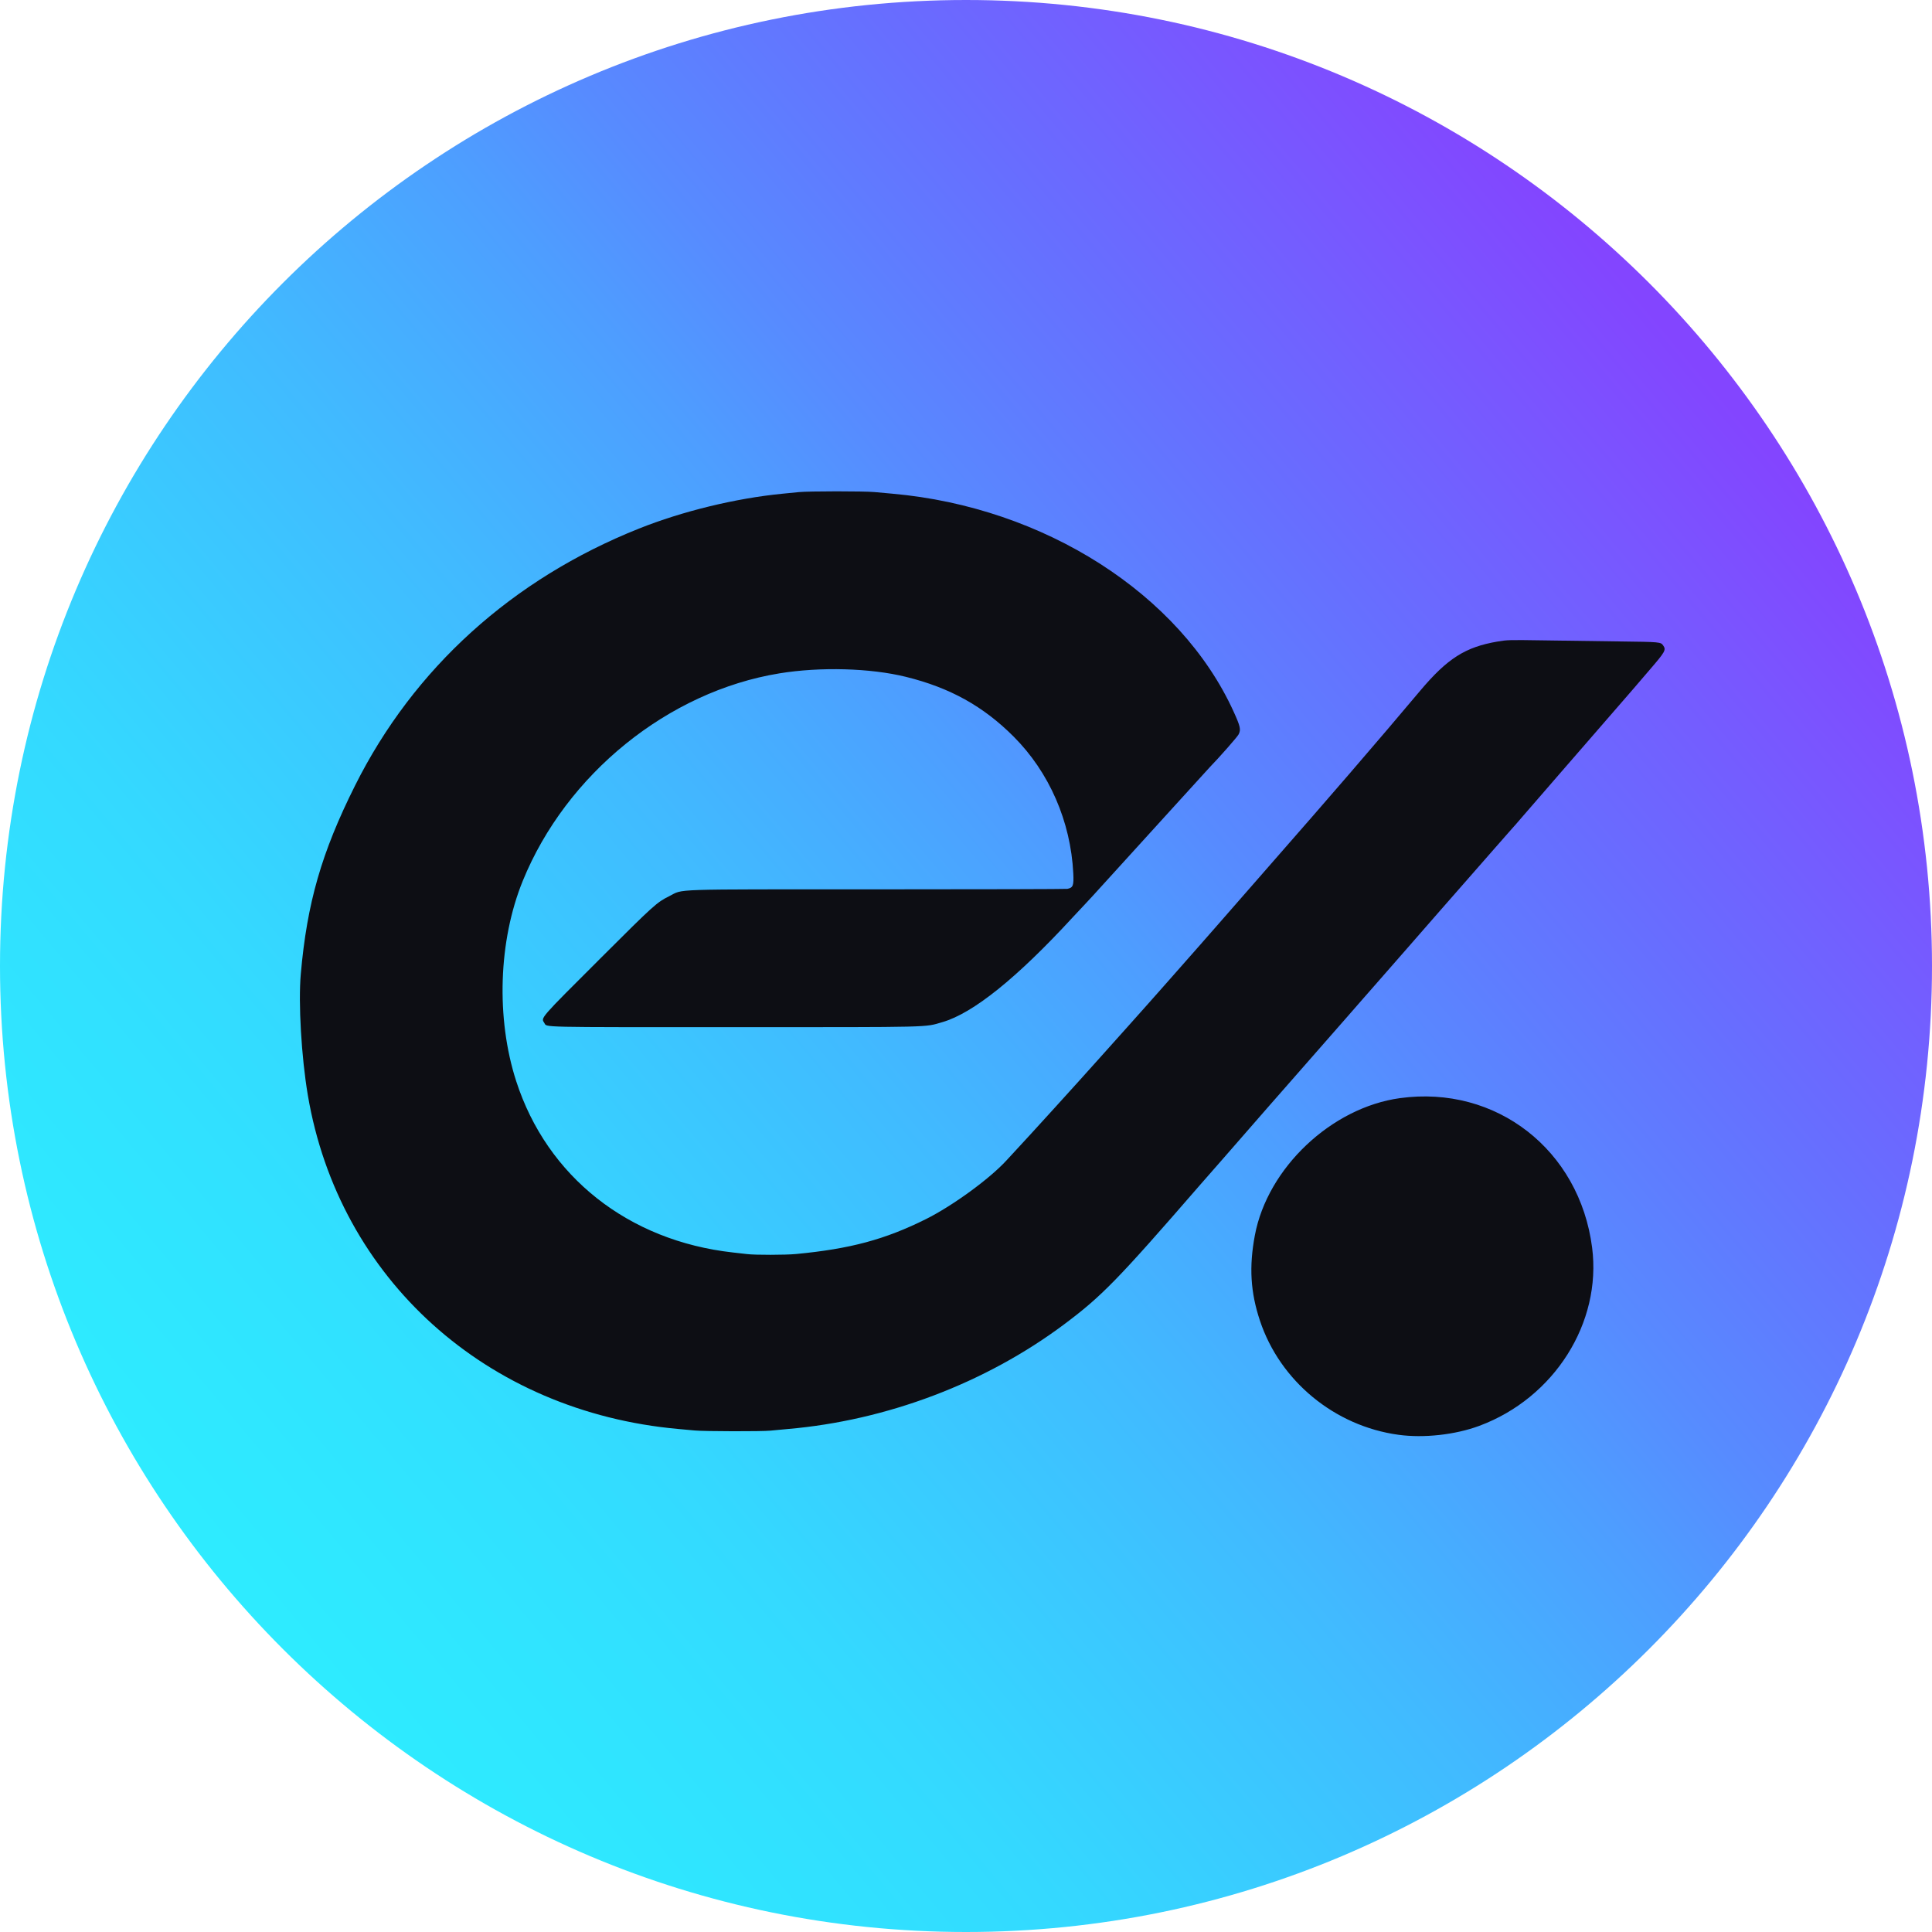
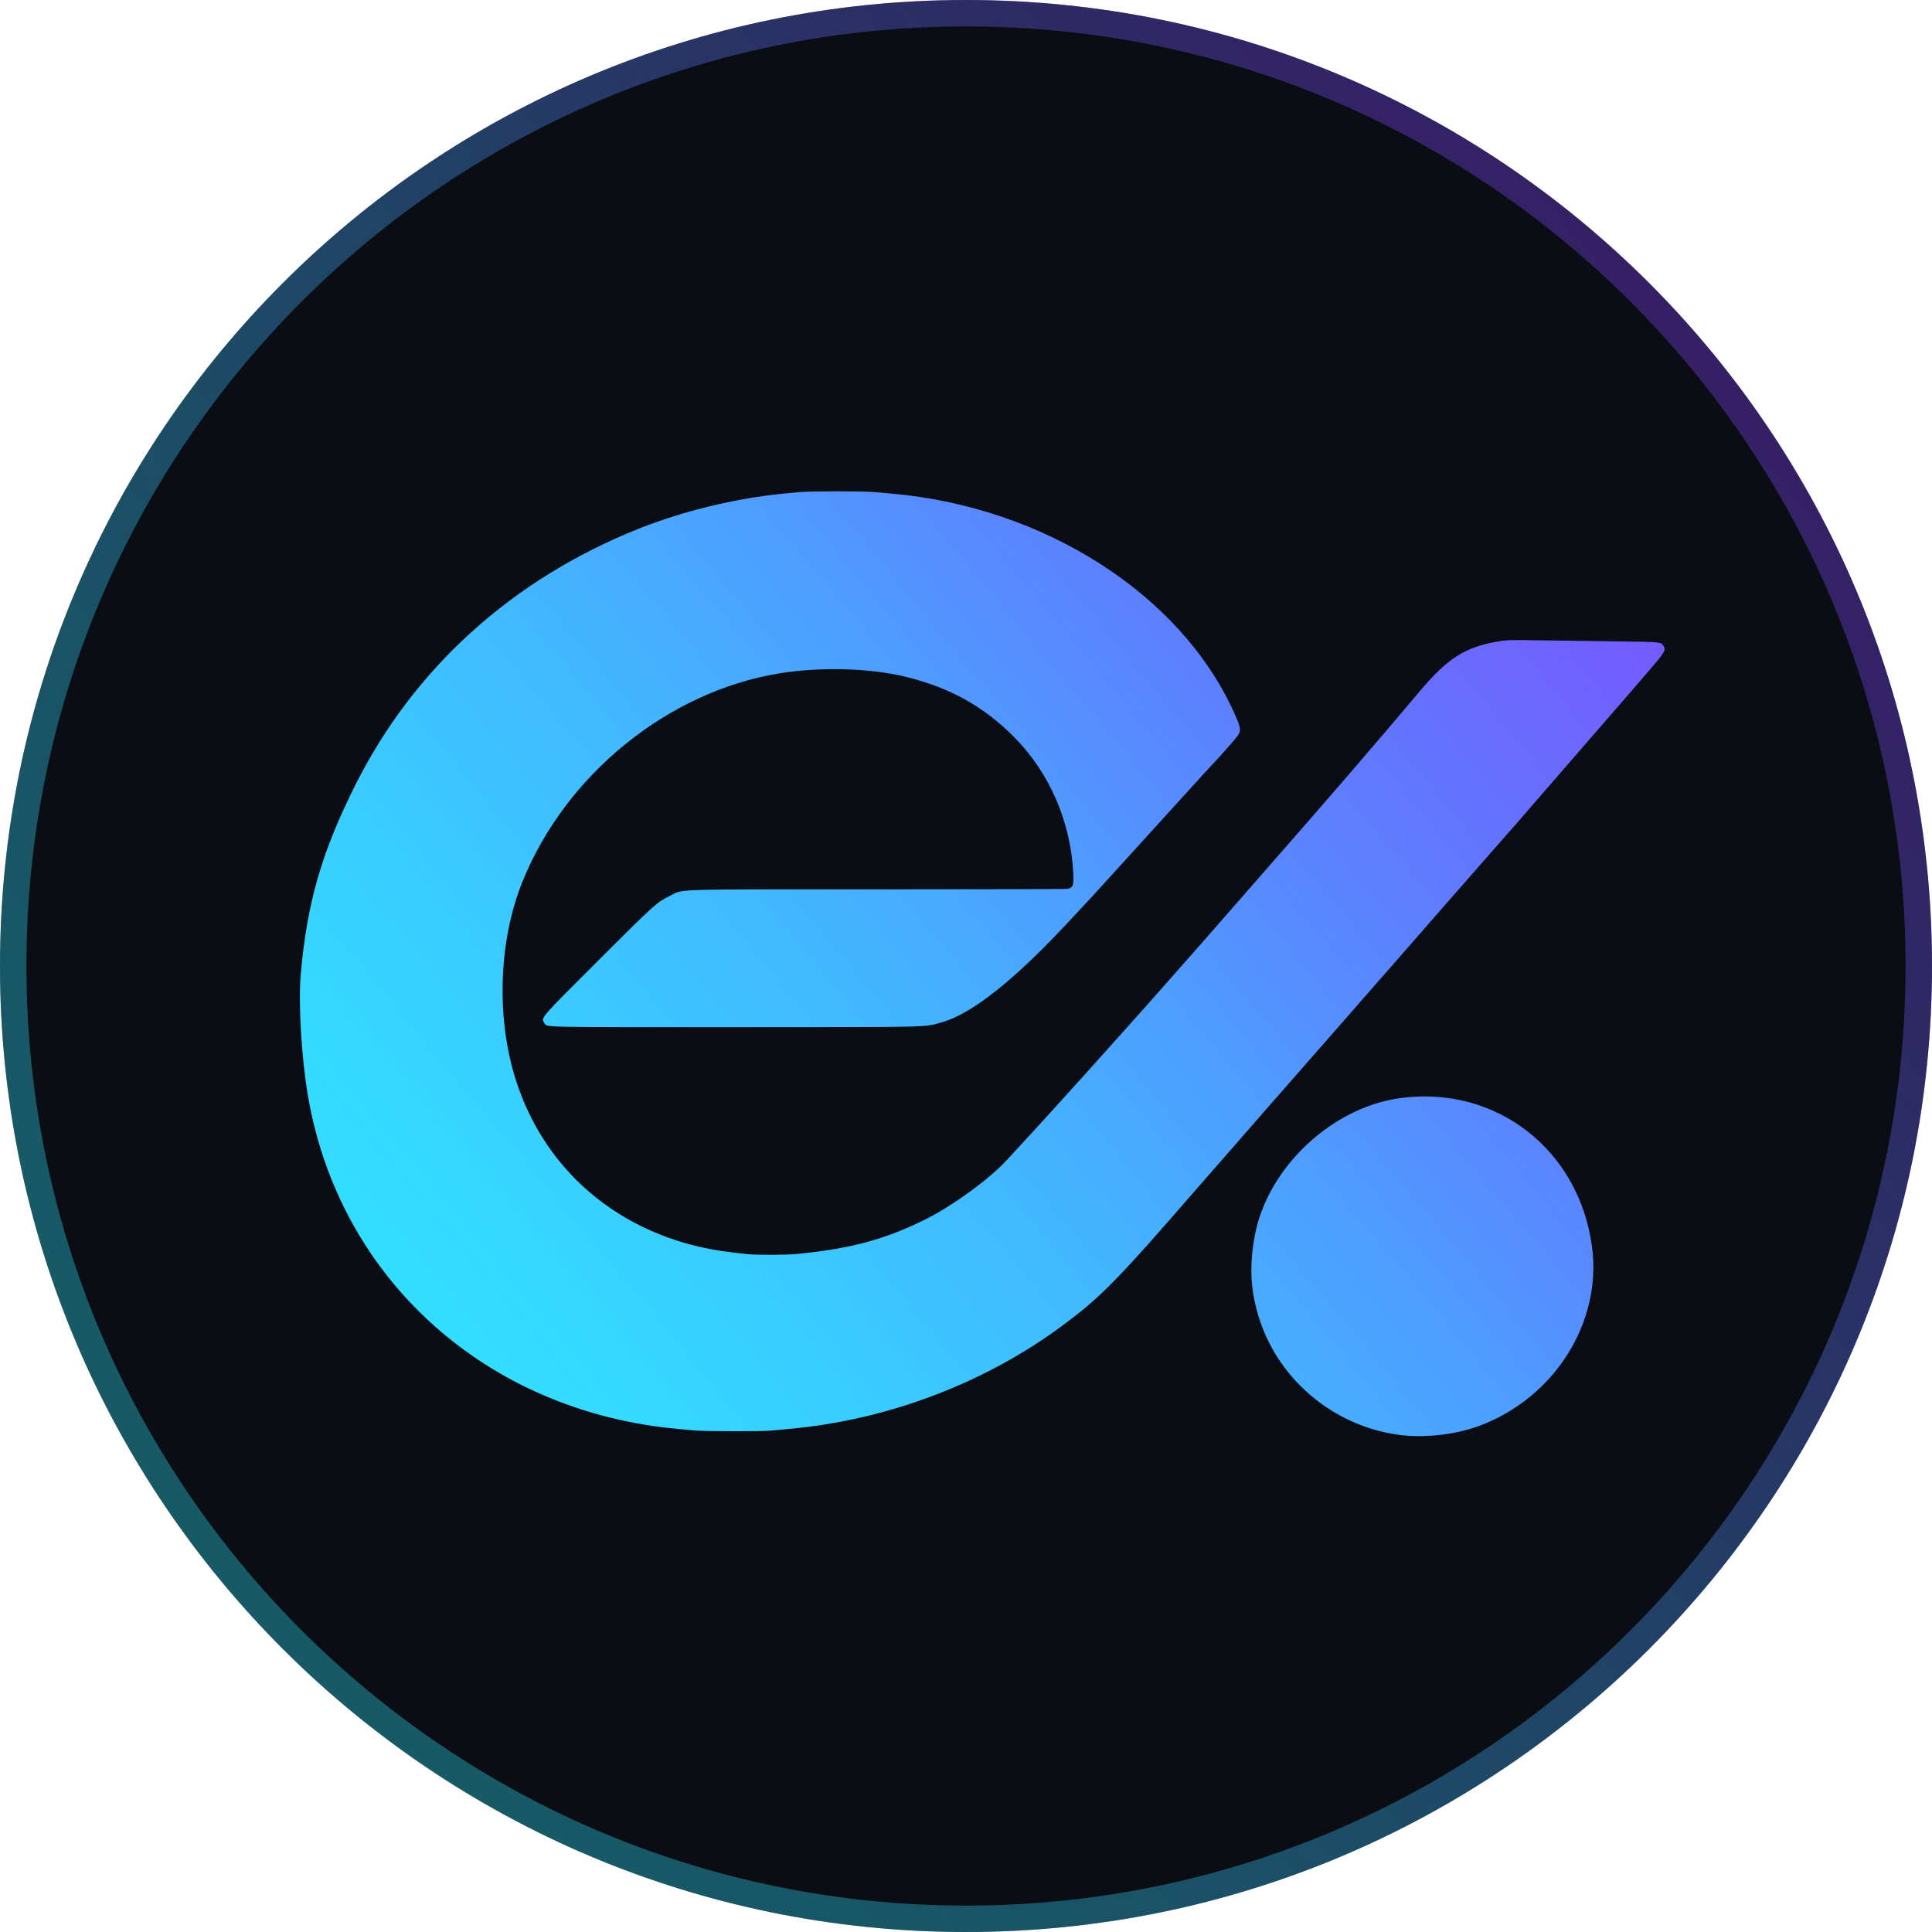
<svg xmlns="http://www.w3.org/2000/svg" viewBox="0 0 1024 1024" width="32" height="32">
  <defs>
    <linearGradient id="g" gradientUnits="userSpaceOnUse" x1="904.21" y1="182.89" x2="119.79" y2="841.11">
      <stop offset="0.01" stop-color="#8345ff" />
      <stop offset="0.08" stop-color="#7b53ff" />
      <stop offset="0.15" stop-color="#7161ff" />
      <stop offset="0.22" stop-color="#676eff" />
      <stop offset="0.29" stop-color="#5f7cff" />
      <stop offset="0.36" stop-color="#578bff" />
      <stop offset="0.43" stop-color="#4e9dff" />
      <stop offset="0.5" stop-color="#47acff" />
      <stop offset="0.57" stop-color="#41baff" />
      <stop offset="0.64" stop-color="#3cc5ff" />
      <stop offset="0.71" stop-color="#38cfff" />
      <stop offset="0.78" stop-color="#34d9ff" />
      <stop offset="0.85" stop-color="#31e0ff" />
      <stop offset="0.92" stop-color="#2fe6ff" />
      <stop offset="0.99" stop-color="#2eebff" />
    </linearGradient>
  </defs>
-   <path fill="url(#g)" d="M0 512 A512 512 0 1 0 1024 512 A512 512 0 1 0 0 512 Z" />
-   <path fill="#0d0e14" fill-rule="evenodd" d="M741.23 760.47 C707.38 755.85 678.44 732.01 667.79 699.97 C662.77 684.85 661.97 671.46 665.10 654.75 C671.80 619.03 705.67 587.02 742.04 582.03 C792.98 575.05 837.17 609.42 843.85 661.22 C849.00 701.10 823.80 740.95 784.11 755.71 C771.35 760.46 754.68 762.31 741.23 760.47 Z M368.15 758.18 C366.12 757.99 362.24 757.64 359.53 757.39 C257.80 748.25 179.64 677.83 163.16 580.47 C159.74 560.26 158.07 531.65 159.42 516.31 C162.73 478.57 170.43 451.85 188.20 416.34 C219.28 354.21 271.47 306.97 338.62 280.18 C361.78 270.94 389.89 264.11 414.73 261.68 C417.10 261.45 420.98 261.07 423.35 260.83 C428.81 260.29 457.81 260.28 463.55 260.81 C465.93 261.04 470.19 261.42 473.01 261.67 C553.38 268.79 625.55 314.90 653.87 377.23 C657.45 385.11 657.79 386.69 656.48 389.26 C655.80 390.60 646.25 401.46 641.31 406.52 C640.98 406.86 631.48 417.30 620.20 429.71 C608.92 442.13 596.16 456.16 591.86 460.89 C587.55 465.63 582.01 471.72 579.54 474.44 C577.08 477.15 574.76 479.65 574.39 479.99 C574.02 480.33 571.43 483.10 568.62 486.14 C538.94 518.40 515.76 537.04 499.48 541.75 C489.75 544.57 496.20 544.41 388.76 544.42 C283.62 544.42 290.06 544.57 288.51 542.20 C286.64 539.34 285.60 540.53 318.88 507.31 C346.56 479.68 348.17 478.23 354.66 475.02 C362.71 471.04 352.47 471.38 465.47 471.37 C519.90 471.37 565.01 471.25 565.71 471.11 C568.75 470.51 569.18 469.38 568.87 462.95 C567.50 435.36 556.12 409.27 537.19 390.35 C521.11 374.28 503.50 364.51 480.19 358.75 C461.33 354.09 434.76 353.35 413.09 356.90 C354.19 366.52 300.12 410.26 277.06 466.93 C264.18 498.61 262.83 539.75 273.60 573.05 C289.96 623.63 333.02 657.67 388.46 663.84 C390.83 664.10 394.23 664.49 396.02 664.70 C400.38 665.22 416.27 665.19 421.89 664.66 C450.65 661.93 469.13 656.96 490.83 646.12 C505.02 639.02 524.66 624.69 533.51 614.98 C534.63 613.76 536.57 611.65 537.83 610.30 C545.84 601.72 571.25 573.75 582.58 561.04 C585.40 557.88 592.43 550.04 598.20 543.60 C603.97 537.17 613.57 526.36 619.53 519.59 C625.50 512.82 633.06 504.24 636.34 500.52 C639.62 496.81 643.60 492.27 645.18 490.44 C646.76 488.61 656.37 477.62 666.54 466.01 C689.52 439.77 705.41 421.52 714.79 410.61 C734.71 387.43 736.84 384.94 752.78 366.04 C767.19 348.95 776.68 342.93 793.75 340.03 C798.93 339.15 799.67 339.13 817.97 339.41 C828.35 339.57 846.36 339.82 857.98 339.97 C880.25 340.25 880.21 340.25 881.56 342.18 C883.16 344.46 882.58 345.49 874.32 355.06 C870.87 359.06 866.94 363.64 865.59 365.24 C864.24 366.84 859.34 372.49 854.70 377.79 C850.06 383.10 843.97 390.12 841.16 393.39 C838.35 396.66 832.26 403.68 827.62 408.98 C822.99 414.29 818.19 419.83 816.95 421.30 C815.72 422.76 813.31 425.53 811.61 427.45 C809.90 429.37 807.50 432.14 806.27 433.61 C805.04 435.08 802.46 438.03 800.52 440.18 C798.59 442.32 794.53 446.94 791.50 450.44 C788.47 453.94 782.00 461.32 777.13 466.85 C772.25 472.38 765.68 479.87 762.54 483.49 C759.39 487.11 752.22 495.33 746.59 501.76 C740.97 508.18 734.03 516.11 731.16 519.39 C728.30 522.66 723.94 527.63 721.48 530.43 C719.02 533.23 715.62 537.12 713.93 539.08 C712.23 541.04 704.29 550.10 696.28 559.21 C688.27 568.31 680.43 577.26 678.86 579.08 C677.29 580.90 674.60 583.96 672.89 585.88 C671.17 587.79 666.18 593.52 661.79 598.60 C657.40 603.68 651.12 610.88 647.82 614.61 C644.53 618.33 639.26 624.34 636.12 627.96 C592.26 678.52 583.96 687.02 563.92 702.00 C522.27 733.12 469.91 752.92 417.40 757.42 C414.46 757.67 410.36 758.05 408.29 758.27 C403.77 758.74 373.38 758.68 368.15 758.18 Z" />
+   <path fill="#0b0d14" d="M0 512 A512 512 0 1 0 1024 512 A512 512 0 1 0 0 512 Z" />
+   <path fill="url(#g)" fill-rule="evenodd" d="M741.23 760.47 C707.38 755.85 678.44 732.01 667.79 699.97 C662.77 684.85 661.97 671.46 665.10 654.75 C671.80 619.03 705.67 587.02 742.04 582.03 C792.98 575.05 837.17 609.42 843.85 661.22 C849.00 701.10 823.80 740.95 784.11 755.71 C771.35 760.46 754.68 762.31 741.23 760.47 Z M368.15 758.18 C366.12 757.99 362.24 757.64 359.53 757.39 C257.80 748.25 179.64 677.83 163.16 580.47 C159.74 560.26 158.07 531.65 159.42 516.31 C162.73 478.57 170.43 451.85 188.20 416.34 C219.28 354.21 271.47 306.97 338.62 280.18 C361.78 270.94 389.89 264.11 414.73 261.68 C417.10 261.45 420.98 261.07 423.35 260.83 C428.81 260.29 457.81 260.28 463.55 260.81 C465.93 261.04 470.19 261.42 473.01 261.67 C553.38 268.79 625.55 314.90 653.87 377.23 C657.45 385.11 657.79 386.69 656.48 389.26 C655.80 390.60 646.25 401.46 641.31 406.52 C640.98 406.86 631.48 417.30 620.20 429.71 C608.92 442.13 596.16 456.16 591.86 460.89 C587.55 465.63 582.01 471.72 579.54 474.44 C577.08 477.15 574.76 479.65 574.39 479.99 C574.02 480.33 571.43 483.10 568.62 486.14 C538.94 518.40 515.76 537.04 499.48 541.75 C489.75 544.57 496.20 544.41 388.76 544.42 C283.62 544.42 290.06 544.57 288.51 542.20 C286.64 539.34 285.60 540.53 318.88 507.31 C346.56 479.68 348.17 478.23 354.66 475.02 C362.71 471.04 352.47 471.38 465.47 471.37 C519.90 471.37 565.01 471.25 565.71 471.11 C568.75 470.51 569.18 469.38 568.87 462.95 C567.50 435.36 556.12 409.27 537.19 390.35 C521.11 374.28 503.50 364.51 480.19 358.75 C461.33 354.09 434.76 353.35 413.09 356.90 C354.19 366.52 300.12 410.26 277.06 466.93 C264.18 498.61 262.83 539.75 273.60 573.05 C289.96 623.63 333.02 657.67 388.46 663.84 C390.83 664.10 394.23 664.49 396.02 664.70 C400.38 665.22 416.27 665.19 421.89 664.66 C450.65 661.93 469.13 656.96 490.83 646.12 C505.02 639.02 524.66 624.69 533.51 614.98 C534.63 613.76 536.57 611.65 537.83 610.30 C545.84 601.72 571.25 573.75 582.58 561.04 C585.40 557.88 592.43 550.04 598.20 543.60 C603.97 537.17 613.57 526.36 619.53 519.59 C625.50 512.82 633.06 504.24 636.34 500.52 C639.62 496.81 643.60 492.27 645.18 490.44 C646.76 488.61 656.37 477.62 666.54 466.01 C689.52 439.77 705.41 421.52 714.79 410.61 C734.71 387.43 736.84 384.94 752.78 366.04 C767.19 348.95 776.68 342.93 793.75 340.03 C798.93 339.15 799.67 339.13 817.97 339.41 C828.35 339.57 846.36 339.82 857.98 339.97 C880.25 340.25 880.21 340.25 881.56 342.18 C883.16 344.46 882.58 345.49 874.32 355.06 C870.87 359.06 866.94 363.64 865.59 365.24 C864.24 366.84 859.34 372.49 854.70 377.79 C850.06 383.10 843.97 390.12 841.16 393.39 C838.35 396.66 832.26 403.68 827.62 408.98 C822.99 414.29 818.19 419.83 816.95 421.30 C815.72 422.76 813.31 425.53 811.61 427.45 C809.90 429.37 807.50 432.14 806.27 433.61 C805.04 435.08 802.46 438.03 800.52 440.18 C798.59 442.32 794.53 446.94 791.50 450.44 C788.47 453.94 782.00 461.32 777.13 466.85 C772.25 472.38 765.68 479.87 762.54 483.49 C759.39 487.11 752.22 495.33 746.59 501.76 C740.97 508.18 734.03 516.11 731.16 519.39 C728.30 522.66 723.94 527.63 721.48 530.43 C719.02 533.23 715.62 537.12 713.93 539.08 C712.23 541.04 704.29 550.10 696.28 559.21 C688.27 568.31 680.43 577.26 678.86 579.08 C677.29 580.90 674.60 583.96 672.89 585.88 C671.17 587.79 666.18 593.52 661.79 598.60 C657.40 603.68 651.12 610.88 647.82 614.61 C644.53 618.33 639.26 624.34 636.12 627.96 C592.26 678.52 583.96 687.02 563.92 702.00 C522.27 733.12 469.91 752.92 417.40 757.42 C414.46 757.67 410.36 758.05 408.29 758.27 C403.77 758.74 373.38 758.68 368.15 758.18 Z" />
+   <circle cx="512" cy="512" r="505" fill="none" stroke="url(#g)" stroke-opacity="0.35" stroke-width="14" />
</svg>
